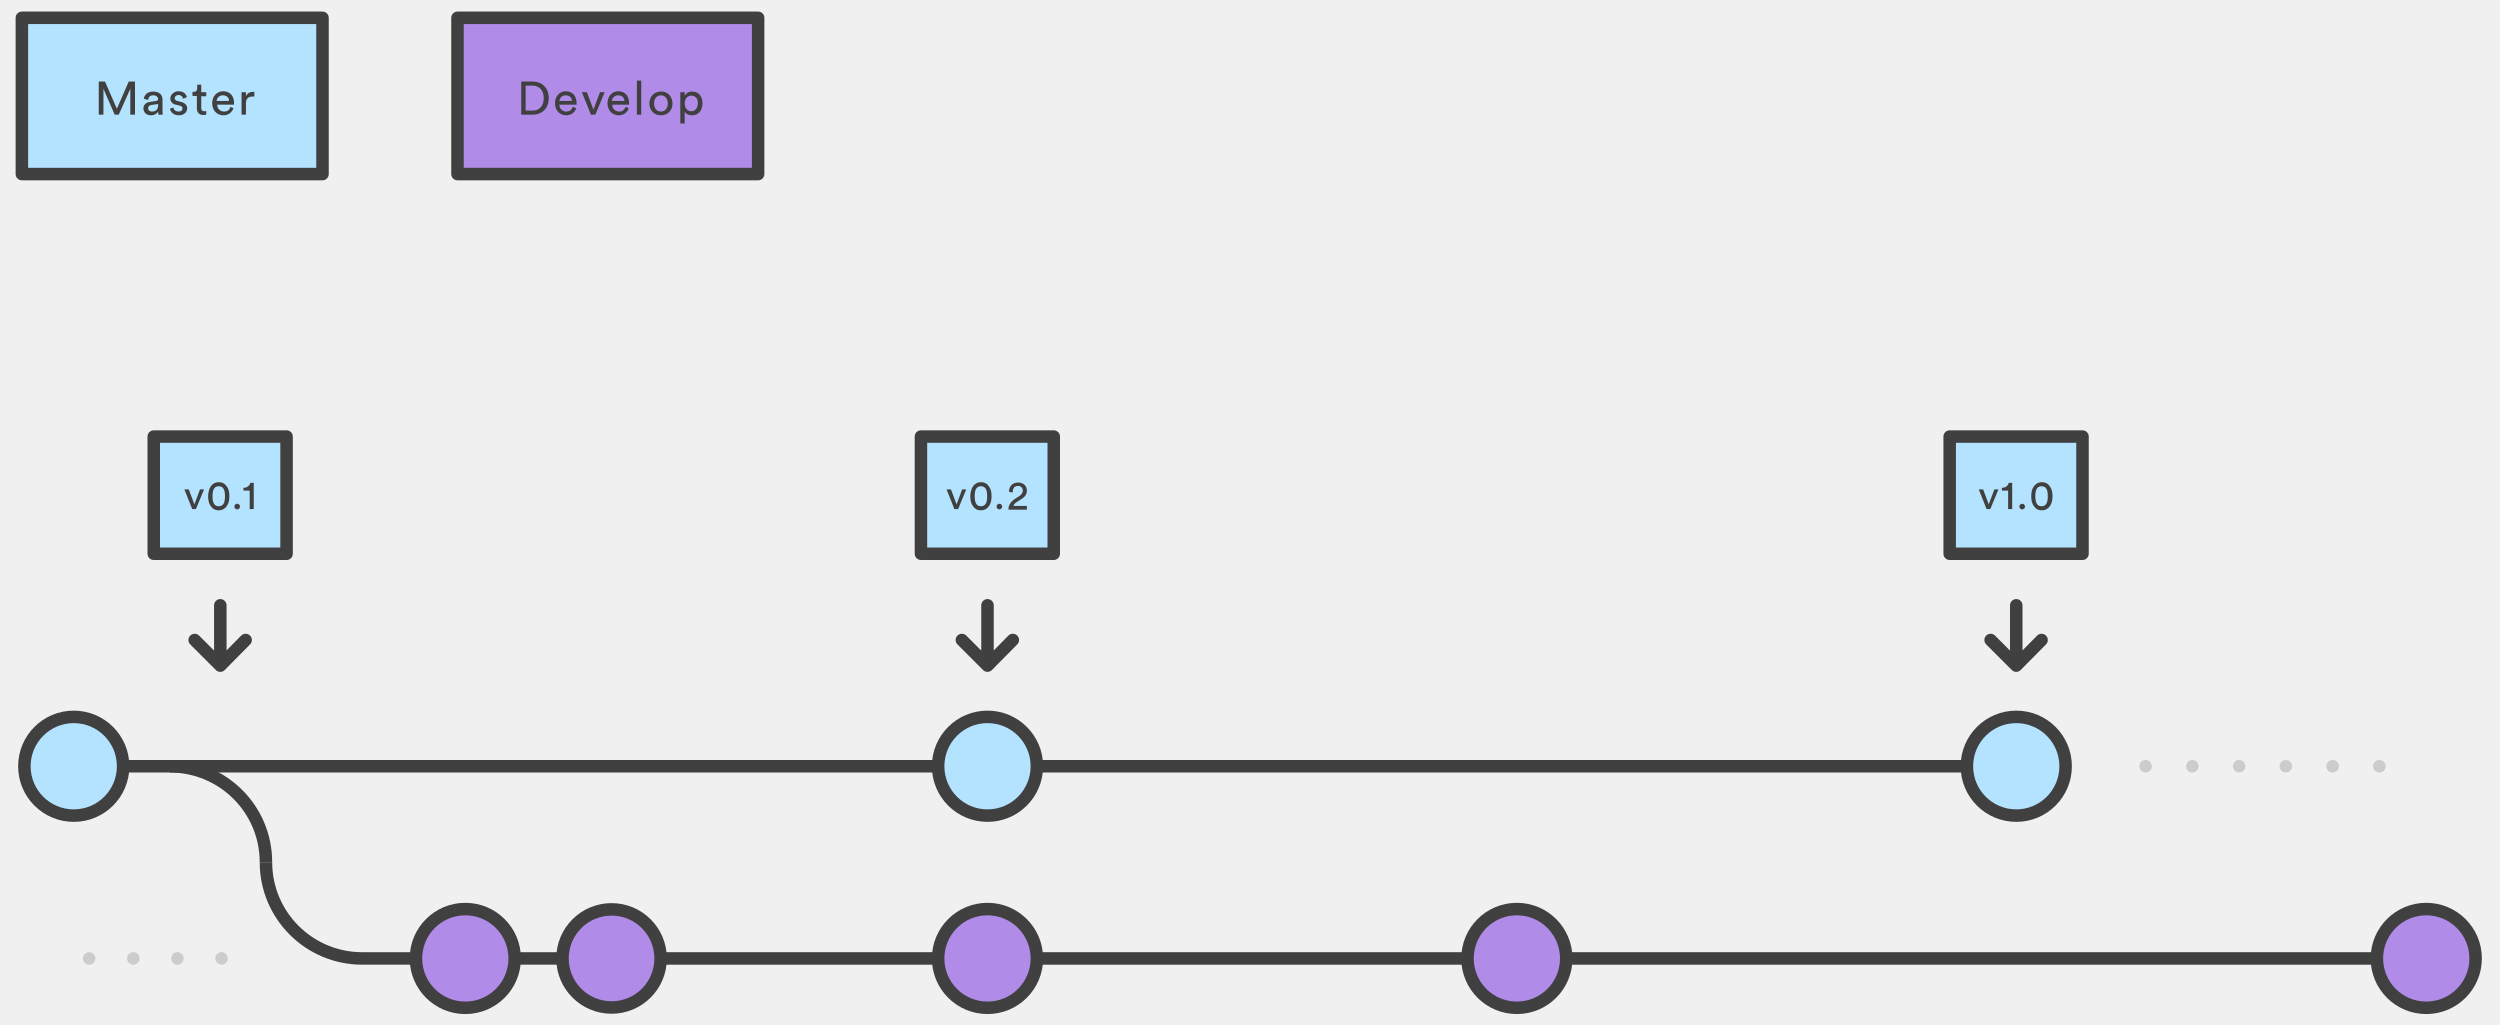
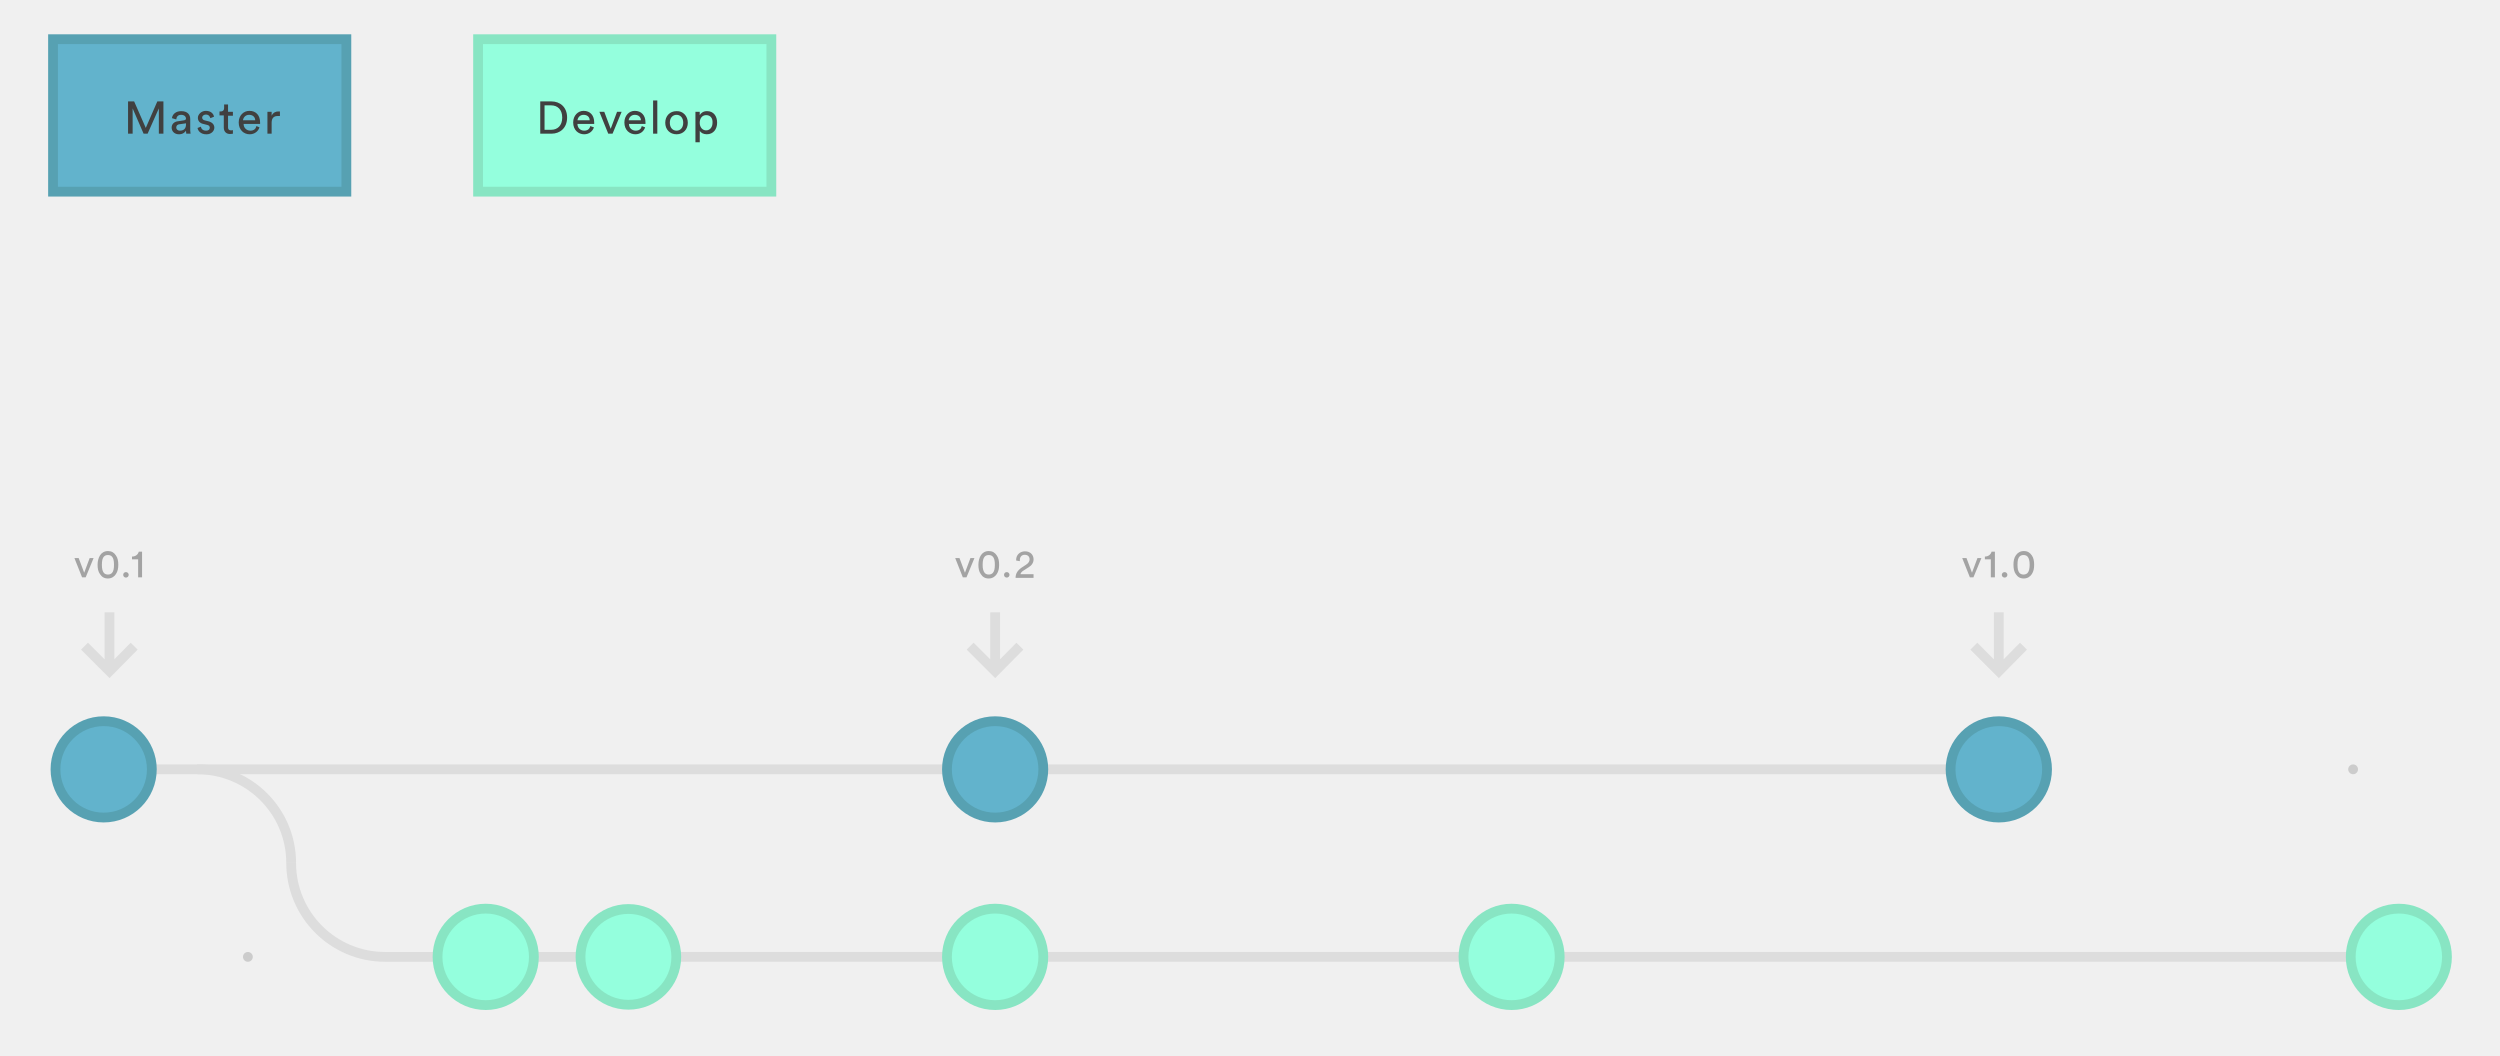
- <svg xmlns="http://www.w3.org/2000/svg" viewBox="0 0 800 328" enable-background="new 0 0 800 328">
-   <style type="text/css">.st0{display:none;} .st1{display:inline;} .st2{fill:#FFFFFF;} .st3{fill:none;stroke:#9882CE;stroke-width:4;stroke-miterlimit:10;} .st4{fill:#FFFFFF;stroke:#404040;stroke-width:4;stroke-linecap:round;stroke-linejoin:round;stroke-miterlimit:10;} .st5{fill:#FFFFFF;stroke:#404040;stroke-width:4;stroke-miterlimit:10;} .st6{fill:#B3E3FF;stroke:#404040;stroke-width:4;stroke-miterlimit:10;} .st7{fill:#B18BE8;stroke:#404040;stroke-width:4;stroke-miterlimit:10;} .st8{fill:#FFFFFF;stroke:#404040;stroke-width:6;stroke-miterlimit:10;} .st9{fill:#B3E3FF;stroke:#404040;stroke-width:6;stroke-miterlimit:10;} .st10{fill:#404040;} .st11{fill:none;stroke:#404040;stroke-width:4;stroke-linecap:round;stroke-linejoin:round;stroke-miterlimit:10;} .st12{fill:#B18BE8;stroke:#404040;stroke-width:4;stroke-linecap:round;stroke-linejoin:round;stroke-miterlimit:10;} .st13{fill:#444444;} .st14{fill:none;stroke:#404040;stroke-width:4;stroke-miterlimit:10;} .st15{fill:#4ED1A1;stroke:#404040;stroke-width:4;stroke-miterlimit:10;} .st16{fill:none;stroke:#CCCCCC;stroke-width:7;stroke-linecap:round;stroke-linejoin:round;stroke-miterlimit:10;} .st17{fill:#FFFFFF;stroke:#CCCCCC;stroke-width:7;stroke-linecap:round;stroke-linejoin:round;stroke-miterlimit:10;} .st18{fill:none;stroke:#404040;stroke-width:7;stroke-miterlimit:10;} .st19{fill:#B3E3FF;stroke:#404040;stroke-width:7;stroke-miterlimit:10;} .st20{fill:none;stroke:#CCCCCC;stroke-width:8;stroke-linecap:round;stroke-miterlimit:10;} .st21{fill:none;stroke:#404040;stroke-width:8;stroke-linecap:round;stroke-miterlimit:10;} .st22{fill:#FFFFFF;stroke:#404040;stroke-width:4;stroke-linejoin:round;stroke-miterlimit:10;} .st23{fill:#B3E3FF;stroke:#404040;stroke-width:4;stroke-linejoin:round;stroke-miterlimit:10;} .st24{fill:none;stroke:#CCCCCC;stroke-linecap:round;stroke-linejoin:round;stroke-miterlimit:10;} .st25{fill:#999999;} .st26{fill:#4ED1A1;stroke:#404040;stroke-width:4;stroke-linecap:round;stroke-linejoin:round;stroke-miterlimit:10;} .st27{fill:#4CD3D6;stroke:#404040;stroke-width:4;stroke-linejoin:round;stroke-miterlimit:10;} .st28{fill:none;stroke:#59AFE1;stroke-width:4;stroke-miterlimit:10;} .st29{fill:#59AFE1;stroke:#404040;stroke-width:4;stroke-linejoin:round;stroke-miterlimit:10;} .st30{fill:none;stroke:#404040;stroke-width:8;stroke-linecap:round;stroke-linejoin:round;stroke-miterlimit:10;stroke-dasharray:0,30;} .st31{fill:#FFFFFF;stroke:#59AFE1;stroke-width:4;stroke-miterlimit:10;} .st32{fill:#FC8363;stroke:#404040;stroke-width:4;stroke-linecap:round;stroke-linejoin:round;stroke-miterlimit:10;} .st33{fill:#CCCCCC;stroke:#404040;stroke-width:4;stroke-miterlimit:10;} .st34{fill:#FFFFFF;stroke:#6693ED;stroke-width:4;stroke-miterlimit:10;} .st35{fill:none;stroke:#A97CDD;stroke-width:4;stroke-linecap:round;stroke-linejoin:round;stroke-miterlimit:10;} .st36{fill:none;stroke:#B3E3FF;stroke-width:4;stroke-linecap:round;stroke-linejoin:round;stroke-miterlimit:10;} .st37{fill:none;stroke:#4ED1A1;stroke-width:4;stroke-linecap:round;stroke-miterlimit:10;} .st38{fill:none;stroke:#4ED1A1;stroke-width:4;stroke-linecap:round;stroke-linejoin:round;stroke-miterlimit:10;} .st39{fill:#E24B88;stroke:#404040;stroke-width:4;stroke-linecap:round;stroke-linejoin:round;stroke-miterlimit:10;} .st40{fill:none;stroke:#DEEFF8;stroke-width:4;stroke-miterlimit:10;} .st41{fill:none;stroke:#CCCCCC;stroke-width:4;stroke-linecap:round;stroke-linejoin:round;} .st42{fill:none;stroke:#CCCCCC;stroke-width:4;stroke-linecap:round;stroke-linejoin:round;stroke-dasharray:0,14.305;} .st43{fill:none;stroke:#CCCCCC;stroke-width:4;stroke-linecap:round;stroke-linejoin:round;stroke-dasharray:0,14.169;} .st44{fill:none;stroke:#CCCCCC;stroke-width:4;stroke-linecap:round;stroke-linejoin:round;stroke-dasharray:0,13.979;} .st45{fill:none;stroke:#CCCCCC;stroke-width:4;stroke-linecap:round;stroke-linejoin:round;stroke-dasharray:0,14.788;} .st46{fill:none;stroke:#CCCCCC;stroke-width:4;stroke-linecap:round;stroke-linejoin:round;stroke-dasharray:0,14.963;} .st47{fill:#B3E3FF;stroke:#404040;stroke-width:4;stroke-linecap:round;stroke-linejoin:round;stroke-miterlimit:10;} .st48{fill:none;stroke:#CCCCCC;stroke-width:4;stroke-linecap:round;stroke-linejoin:round;stroke-dasharray:0,12.543;} .st49{fill:none;stroke:#CCCCCC;stroke-width:4;stroke-linecap:round;stroke-linejoin:round;stroke-dasharray:0,13.684;} .st50{fill:none;stroke:#CCCCCC;stroke-width:4;stroke-linecap:round;stroke-linejoin:round;stroke-dasharray:0,13.772;} .st51{fill:none;stroke:#CCCCCC;stroke-width:4;stroke-linecap:round;stroke-linejoin:round;stroke-dasharray:0,13.649;} .st52{fill:none;stroke:#CCCCCC;stroke-width:4;stroke-linecap:round;stroke-linejoin:round;stroke-dasharray:0,13.907;} .st53{fill:#4CD3D6;stroke:#404040;stroke-width:4;stroke-linecap:round;stroke-linejoin:round;stroke-miterlimit:10;} .st54{fill:none;stroke:#CCCCCC;stroke-width:4;stroke-linecap:round;stroke-linejoin:round;stroke-dasharray:0,14.986;} .st55{fill:none;stroke:#CCCCCC;stroke-width:4;stroke-linecap:round;stroke-linejoin:round;stroke-dasharray:0,14.012;} .st56{fill:none;stroke:#CCCCCC;stroke-width:4;stroke-linecap:round;stroke-linejoin:round;stroke-dasharray:0,14.124;} .st57{fill:none;} .st58{fill:#FFFFFF;stroke:#404040;stroke-width:7;stroke-linecap:round;stroke-linejoin:round;stroke-miterlimit:10;} .st59{fill:#59AFE1;stroke:#404040;stroke-width:7;stroke-linejoin:round;stroke-miterlimit:10;} .st60{fill:#E24B88;stroke:#404040;stroke-width:7;stroke-linecap:round;stroke-linejoin:round;stroke-miterlimit:10;} .st61{fill:none;stroke:#404040;stroke-width:7;stroke-linecap:round;stroke-linejoin:round;stroke-miterlimit:10;} .st62{fill:none;stroke:#CCCCCC;stroke-width:4;stroke-linecap:round;stroke-linejoin:round;stroke-miterlimit:10;} .st63{fill:#FFFFFF;stroke:#CCCCCC;stroke-width:4;stroke-linecap:round;stroke-linejoin:round;stroke-miterlimit:10;} .st64{fill:#F5F5F5;} .st65{fill:#3873AE;} .st66{fill:#75706C;} .st67{fill:none;stroke:#B3E3FF;stroke-width:4;stroke-miterlimit:10;} .st68{fill:#6F6F6F;} .st69{fill:none;stroke:#6F6F6F;stroke-width:2;stroke-miterlimit:10;} .st70{fill:none;stroke:#6F6F6F;stroke-width:3;stroke-miterlimit:10;}</style>
-   <path class="st10" d="M151.7 32.3h-1.6v4.3h-1.5v-10.5h4c2 0 3.3 1.4 3.3 3.2 0 1.5-1 2.7-2.6 3l2.5 4.5h-1.7l-2.4-4.5zm.7-1.3c1.2 0 2-.7 2-1.8s-.8-1.8-2-1.8h-2.2v3.6h2.2zm12.1 3.6c-.4 1.3-1.6 2.3-3.2 2.3-1.9 0-3.6-1.4-3.6-3.9 0-2.3 1.6-3.8 3.5-3.8 2.2 0 3.5 1.5 3.5 3.8v.5h-5.4c0 1.3 1 2.2 2.2 2.2 1.2 0 1.8-.6 2-1.5l1 .4zm-1.4-2.3c0-1-.7-1.8-2-1.8-1.2 0-1.9.9-2 1.8h4zm4 4.4v-10.9h1.4v10.9h-1.4zm10.9-2.1c-.4 1.3-1.6 2.3-3.2 2.3-1.9 0-3.6-1.4-3.6-3.9 0-2.3 1.6-3.8 3.5-3.8 2.2 0 3.5 1.5 3.5 3.8v.5h-5.4c0 1.3 1 2.2 2.2 2.2 1.2 0 1.8-.6 2-1.5l1 .4zm-1.5-2.3c0-1-.7-1.8-2-1.8-1.2 0-1.9.9-2 1.8h4zm5.8.3l2-.3c.4-.1.6-.3.6-.5 0-.7-.5-1.3-1.6-1.3-1 0-1.5.6-1.6 1.5l-1.3-.3c.2-1.4 1.4-2.3 3-2.3 2.2 0 3 1.2 3 2.6v3.6c0 .6.1 1 .1 1.2h-1.4c0-.2-.1-.5-.1-1-.3.5-1 1.2-2.3 1.2-1.5 0-2.4-1-2.4-2.2-.2-1.3.7-2.1 2-2.2zm2.5 1v-.3l-2.2.3c-.6.1-1 .4-1 1.1 0 .5.5 1 1.2 1 1.1 0 2-.5 2-2.1zm4.9.8c.1.8.7 1.3 1.7 1.3.8 0 1.2-.4 1.2-1 0-.4-.3-.8-.9-.9l-1.2-.3c-1.1-.2-1.8-1-1.8-2 0-1.2 1.2-2.3 2.6-2.3 2 0 2.6 1.3 2.7 1.9l-1.2.5c-.1-.4-.4-1.2-1.5-1.2-.7 0-1.2.5-1.2 1 0 .4.3.8.8.9l1.2.3c1.3.3 2 1.1 2 2.1s-.9 2.2-2.6 2.2c-2 0-2.8-1.3-2.9-2.1l1.1-.4zm13.2.2c-.4 1.3-1.6 2.3-3.2 2.3-1.9 0-3.6-1.4-3.6-3.9 0-2.3 1.6-3.8 3.4-3.8 2.2 0 3.5 1.5 3.5 3.8v.5h-5.4c0 1.3 1 2.2 2.2 2.2 1.2 0 1.8-.6 2-1.5l1.1.4zm-1.4-2.3c0-1-.7-1.8-2-1.8-1.2 0-1.9.9-2 1.8h4z" />
-   <path class="st12" d="M146.4 5.7h96.2v50h-96.2z" />
-   <path class="st10" d="M166.8 36.7v-10.6h3.7c2.7 0 5.1 1.8 5.1 5.3s-2.4 5.3-5.1 5.3h-3.7zm3.6-1.3c2 0 3.6-1.3 3.6-4s-1.6-4-3.6-4h-2.2v8h2.2zm14-.8c-.4 1.3-1.6 2.3-3.2 2.3-1.9 0-3.6-1.4-3.6-3.9 0-2.3 1.6-3.8 3.4-3.8 2.2 0 3.5 1.5 3.5 3.8v.5h-5.5c0 1.3 1 2.2 2.2 2.2 1.2 0 1.8-.6 2-1.5l1.2.4zm-1.4-2.3c0-1-.7-1.8-2-1.8-1.2 0-1.9.9-2 1.8h4zm7.5 4.4h-1.4l-2.9-7.2h1.6l2.1 5.6 2.1-5.6h1.5l-3 7.2zm10.7-2.1c-.4 1.3-1.6 2.3-3.2 2.3-1.9 0-3.6-1.4-3.6-3.9 0-2.3 1.6-3.8 3.4-3.8 2.2 0 3.5 1.5 3.5 3.8v.5h-5.4c0 1.3 1 2.2 2.2 2.2 1.2 0 1.8-.6 2-1.5l1.1.4zm-1.4-2.3c0-1-.7-1.8-2-1.8-1.2 0-1.9.9-2 1.8h4zm4 4.4v-10.9h1.4v10.9h-1.4zm11.4-3.6c0 2.2-1.5 3.8-3.7 3.8s-3.7-1.6-3.7-3.8c0-2.2 1.5-3.8 3.7-3.8 2.1-.1 3.7 1.6 3.7 3.8zm-1.5 0c0-1.7-1-2.6-2.2-2.6s-2.2.9-2.2 2.6c0 1.7 1 2.6 2.2 2.6s2.2-.9 2.2-2.6zm4 6.4v-10h1.4v1.1c.4-.7 1.2-1.3 2.4-1.3 2.2 0 3.3 1.7 3.3 3.8 0 2.1-1.2 3.8-3.4 3.8-1.1 0-2-.5-2.3-1.2v3.8h-1.4zm3.5-8.9c-1.3 0-2.1 1.1-2.1 2.5 0 1.5.9 2.5 2.1 2.5 1.3 0 2.1-1.1 2.1-2.5.1-1.5-.7-2.5-2.1-2.5z" />
-   <path class="st47" d="M7 5.7h96.2v50h-96.2z" />
-   <path class="st10" d="M41.7 36.7v-8.3l-3.7 8.3h-1.3l-3.6-8.3v8.3h-1.5v-10.6h2l3.8 8.7 3.8-8.7h2v10.6h-1.5zm6.4-4.1l1.9-.3c.4-.1.6-.3.6-.5 0-.7-.5-1.3-1.6-1.3-1 0-1.5.6-1.6 1.5l-1.4-.4c.2-1.4 1.4-2.3 3-2.3 2.2 0 3 1.2 3 2.6v3.6c0 .6.1 1 .1 1.2h-1.4c0-.2-.1-.5-.1-1-.3.5-1 1.2-2.3 1.2-1.5 0-2.4-1-2.4-2.2 0-1.2.9-2 2.2-2.1zm2.5 1v-.3l-2.2.3c-.6.1-1 .4-1 1.1 0 .5.4 1 1.2 1 1.1 0 2-.5 2-2.1zm4.9.8c.1.8.7 1.3 1.7 1.3.8 0 1.2-.4 1.2-1 0-.4-.3-.8-.9-.9l-1.2-.3c-1.1-.2-1.8-1-1.8-2 0-1.2 1.2-2.3 2.6-2.3 2 0 2.6 1.3 2.7 1.9l-1.2.5c-.1-.4-.4-1.2-1.5-1.2-.7 0-1.2.5-1.2 1 0 .4.3.8.8.9l1.2.3c1.3.3 2 1.1 2 2.1s-.9 2.2-2.6 2.2c-2 0-2.8-1.3-2.9-2.1l1.1-.4zm8.9-4.9h1.6v1.3h-1.6v3.8c0 .7.3 1 1 1 .2 0 .4 0 .6-.1v1.2c-.1 0-.5.1-1 .1-1.2 0-2-.8-2-2.1v-4h-1.4v-1.3h.4c.8 0 1.1-.5 1.1-1.1v-1.2h1.3v2.4zm10.3 5.1c-.4 1.3-1.6 2.3-3.2 2.3-1.9 0-3.6-1.4-3.6-3.9 0-2.3 1.6-3.8 3.5-3.8 2.2 0 3.5 1.5 3.5 3.8v.5h-5.4c0 1.3 1 2.2 2.2 2.2 1.2 0 1.8-.6 2-1.5l1 .4zm-1.4-2.3c0-1-.7-1.8-2-1.8-1.2 0-1.9.9-2 1.8h4zm8-1.4h-.6c-1.2 0-2 .6-2 2.2v3.6h-1.4v-7.2h1.4v1.3c.5-1.1 1.4-1.4 2.2-1.4h.5v1.5z" />
-   <path class="st28" d="M392.9 306.7" />
-   <path class="st14" d="M776.4 306.7h-596.4" />
-   <circle class="st7" cx="485.4" cy="306.7" r="15.8" />
-   <circle class="st7" cx="316" cy="306.7" r="15.8" />
-   <circle class="st7" cx="776.4" cy="306.7" r="15.8" />
-   <path class="st41" d="M85.1 306.7" />
-   <path class="st56" d="M70.9 306.7h-49.4" />
-   <path class="st41" d="M14.5 306.7m761.9-61.5" />
-   <path class="st46" d="M761.4 245.2h-82.3" />
-   <path class="st41" d="M671.6 245.2" />
-   <path class="st14" d="M85.1 275.9c0-17-13.8-30.7-30.8-30.7m30.8 30.7" />
-   <path class="st40" d="M392.9 245.2" />
-   <path class="st14" d="M645.2 245.2h-605.8" />
-   <circle class="st6" cx="23.6" cy="245.2" r="15.8" />
-   <circle class="st6" cx="316" cy="245.2" r="15.8" />
-   <circle class="st6" cx="645.2" cy="245.2" r="15.8" />
-   <path class="st47" d="M49.2 139.7h42.5v37.5h-42.5z" />
-   <path class="st10" d="M62.7 162.9h-1.2l-2.5-6.3h1.4l1.8 4.8 1.8-4.8h1.3l-2.6 6.3zm4.7-7.2c.5-.8 1.4-1.4 2.6-1.4s2 .5 2.6 1.4c.6.8.8 1.9.8 3.1s-.2 2.2-.8 3.1c-.5.8-1.4 1.4-2.6 1.4s-2-.5-2.6-1.4c-.6-.8-.8-1.9-.8-3.1s.3-2.3.8-3.1zm1.3 5.8c.3.3.7.5 1.3.5s1-.2 1.3-.5c.5-.5.7-1.4.7-2.7s-.2-2.2-.7-2.7c-.3-.3-.7-.5-1.3-.5s-1 .2-1.3.5c-.5.5-.7 1.4-.7 2.7s.2 2.1.7 2.7zm7.2-.3c.5 0 .9.4.9.9s-.4.9-.9.9-.9-.4-.9-.9.4-.9.9-.9zm4 1.7v-5.9h-2v-.9c1.2 0 2-.7 2.2-1.6h1.1v8.4h-1.3z" />
-   <path class="st11" d="M70.5 211.3v-17.6m8.1 11.1l-8.1 8.2-8.2-8.2" />
-   <path class="st47" d="M294.7 139.7h42.5v37.5h-42.5z" />
-   <path class="st10" d="M306.6 162.9h-1.2l-2.5-6.3h1.4l1.8 4.8 1.8-4.8h1.3l-2.6 6.3zm4.7-7.2c.5-.8 1.4-1.4 2.6-1.4s2 .5 2.6 1.4c.6.8.8 1.9.8 3.1s-.2 2.2-.8 3.1c-.5.8-1.4 1.4-2.6 1.4s-2-.5-2.6-1.4c-.6-.8-.8-1.9-.8-3.1s.3-2.3.8-3.1zm1.3 5.8c.3.3.7.5 1.3.5s1-.2 1.3-.5c.5-.5.7-1.4.7-2.7s-.2-2.2-.7-2.7c-.3-.3-.7-.5-1.3-.5s-1 .2-1.3.5c-.5.5-.7 1.4-.7 2.7s.2 2.1.7 2.7zm7.2-.3c.5 0 .9.4.9.9s-.4.9-.9.9-.9-.4-.9-.9.4-.9.9-.9zm3.1-3.8v-.3c0-1.4 1.1-2.7 2.9-2.7 1.8 0 2.8 1.2 2.8 2.6 0 1.1-.6 2-1.6 2.6l-1.7 1.1c-.5.3-.9.7-1 1.2h4.3v1.2h-5.9c0-1.4.6-2.4 2-3.4l1.4-.9c.8-.5 1.2-1.1 1.2-1.8 0-.8-.5-1.5-1.6-1.5s-1.6.8-1.6 1.7v.4l-1.2-.2z" />
-   <path class="st11" d="M316 211.3v-17.6m8.1 11.1l-8.1 8.2-8.2-8.2" />
-   <path class="st47" d="M623.9 139.7h42.5v37.5h-42.5z" />
-   <path class="st10" d="M636.9 162.9h-1.2l-2.5-6.3h1.4l1.8 4.8 1.8-4.8h1.3l-2.6 6.3zm5.7 0v-5.9h-2v-.9c1.2 0 2-.7 2.2-1.6h1.1v8.4h-1.3zm4.5-1.7c.5 0 .9.4.9.9s-.4.9-.9.9-.9-.4-.9-.9.4-.9.9-.9zm3.7-5.5c.5-.8 1.4-1.4 2.6-1.4s2 .5 2.6 1.4c.6.8.8 1.9.8 3.1s-.2 2.2-.8 3.1c-.5.8-1.4 1.4-2.6 1.4s-2-.5-2.6-1.4c-.6-.8-.8-1.9-.8-3.1s.2-2.3.8-3.1zm1.2 5.8c.3.3.7.5 1.3.5s1-.2 1.3-.5c.5-.5.7-1.4.7-2.7s-.2-2.2-.7-2.7c-.3-.3-.7-.5-1.3-.5s-1 .2-1.3.5c-.5.5-.7 1.4-.7 2.7s.2 2.1.7 2.7z" />
-   <path class="st11" d="M645.2 211.3v-17.6m8.1 11.1l-8.1 8.2-8.2-8.2" />
-   <path class="st14" d="M85.1 275.9c0 17 13.8 30.8 30.8 30.8h95.7" />
-   <circle class="st7" cx="195.7" cy="306.7" r="15.7" />
-   <circle class="st7" cx="148.9" cy="306.7" r="15.8" />
+ <svg xmlns="http://www.w3.org/2000/svg" version="1.1" id="Layer_1" x="0px" y="0px" width="127.561px" height="53.875px" viewBox="0 0 127.561 53.875" enable-background="new 0 0 127.561 53.875" xml:space="preserve">
+   <path fill="#404040" d="M25.218,6.138h-0.25v0.668h-0.233V5.175h0.623c0.312,0,0.513,0.215,0.513,0.495  c0,0.234-0.155,0.422-0.404,0.468l0.39,0.699h-0.265L25.218,6.138z M25.327,5.935c0.186,0,0.311-0.106,0.311-0.279  c0-0.17-0.125-0.28-0.311-0.28h-0.344v0.559H25.327z M27.208,6.497c-0.061,0.201-0.249,0.355-0.495,0.355  c-0.298,0-0.562-0.215-0.562-0.604c0-0.358,0.249-0.592,0.544-0.592c0.343,0,0.547,0.234,0.547,0.592v0.076H26.4  c0,0.204,0.155,0.343,0.343,0.343c0.187,0,0.28-0.094,0.311-0.234L27.208,6.497z M26.992,6.138c0-0.155-0.109-0.279-0.312-0.279  c-0.187,0-0.296,0.14-0.311,0.279H26.992z M27.615,6.822V5.126h0.216v1.695L27.615,6.822L27.615,6.822z M29.31,6.497  c-0.063,0.201-0.249,0.355-0.498,0.355c-0.298,0-0.562-0.215-0.562-0.604c0-0.358,0.249-0.592,0.547-0.592  c0.341,0,0.544,0.234,0.544,0.592v0.076h-0.842c0,0.204,0.158,0.343,0.343,0.343c0.187,0,0.28-0.094,0.311-0.234L29.31,6.497z   M29.076,6.138c0-0.155-0.109-0.279-0.312-0.279c-0.186,0-0.294,0.14-0.311,0.279H29.076z M29.979,6.184l0.31-0.046  c0.064-0.015,0.094-0.045,0.094-0.079c0-0.106-0.078-0.2-0.249-0.2c-0.154,0-0.233,0.094-0.249,0.234l-0.203-0.049  c0.032-0.216,0.219-0.358,0.468-0.358c0.343,0,0.468,0.188,0.468,0.407v0.559c0,0.094,0.015,0.155,0.015,0.185h-0.219  c0-0.03-0.015-0.076-0.015-0.155C30.353,6.761,30.243,6.87,30.04,6.87c-0.233,0-0.374-0.158-0.374-0.343  C29.635,6.324,29.775,6.199,29.979,6.184z M30.368,6.342V6.293l-0.343,0.048c-0.094,0.015-0.155,0.061-0.155,0.17  c0,0.076,0.079,0.155,0.187,0.155C30.228,6.667,30.368,6.588,30.368,6.342z M31.13,6.463c0.016,0.125,0.106,0.204,0.265,0.204  c0.125,0,0.186-0.061,0.186-0.155c0-0.064-0.046-0.125-0.14-0.14l-0.187-0.048c-0.173-0.03-0.282-0.155-0.282-0.31  c0-0.186,0.188-0.358,0.406-0.358c0.311,0,0.404,0.204,0.419,0.298L31.609,6.03c-0.015-0.061-0.062-0.185-0.231-0.185  c-0.108,0-0.188,0.076-0.188,0.155c0,0.061,0.046,0.125,0.125,0.14l0.188,0.046c0.201,0.048,0.311,0.173,0.311,0.328  c0,0.155-0.141,0.34-0.404,0.34c-0.312,0-0.438-0.2-0.453-0.325L31.13,6.463z M33.181,6.497c-0.062,0.201-0.246,0.355-0.495,0.355  c-0.298,0-0.562-0.215-0.562-0.604c0-0.358,0.249-0.592,0.528-0.592c0.343,0,0.547,0.234,0.547,0.592v0.076h-0.841  c0,0.204,0.155,0.343,0.343,0.343c0.186,0,0.279-0.094,0.311-0.234L33.181,6.497z M32.965,6.138c0-0.155-0.108-0.279-0.312-0.279  c-0.186,0-0.294,0.14-0.311,0.279H32.965z" />
+   <path fill="#94FFDD" stroke="#88E5C3" stroke-width="0.5" stroke-miterlimit="10" d="M24.394,2h14.964v7.779H24.394V2z" />
+   <path fill="#404040" d="M27.566,6.822V5.175h0.577c0.419,0,0.793,0.279,0.793,0.823s-0.374,0.823-0.793,0.823L27.566,6.822  L27.566,6.822z M28.125,6.622c0.313,0,0.562-0.204,0.562-0.623s-0.249-0.623-0.562-0.623h-0.34v1.246H28.125z M30.304,6.497  c-0.062,0.201-0.249,0.355-0.498,0.355c-0.295,0-0.56-0.215-0.56-0.604c0-0.358,0.249-0.592,0.529-0.592  c0.343,0,0.543,0.234,0.543,0.592v0.076h-0.854c0,0.204,0.155,0.343,0.341,0.343c0.188,0,0.281-0.094,0.312-0.234L30.304,6.497z   M30.088,6.138c0-0.155-0.108-0.279-0.312-0.279c-0.187,0-0.295,0.14-0.311,0.279H30.088z M31.255,6.822h-0.219l-0.453-1.118h0.249  l0.328,0.869l0.325-0.869h0.234L31.255,6.822z M32.917,6.497c-0.061,0.201-0.246,0.355-0.496,0.355  c-0.297,0-0.562-0.215-0.562-0.604c0-0.358,0.249-0.592,0.529-0.592c0.343,0,0.547,0.234,0.547,0.592v0.076h-0.843  c0,0.204,0.155,0.343,0.345,0.343c0.185,0,0.278-0.094,0.31-0.234L32.917,6.497z M32.701,6.138c0-0.155-0.109-0.279-0.312-0.279  c-0.187,0-0.296,0.14-0.311,0.279H32.701z M33.324,6.822V5.126h0.215v1.695L33.324,6.822L33.324,6.822z M35.095,6.263  c0,0.343-0.234,0.589-0.574,0.589c-0.343,0-0.577-0.246-0.577-0.589c0-0.343,0.234-0.592,0.577-0.592  C34.846,5.655,35.095,5.919,35.095,6.263z M34.861,6.263c0-0.264-0.155-0.404-0.34-0.404c-0.188,0-0.343,0.14-0.343,0.404  c0,0.265,0.154,0.404,0.343,0.404C34.707,6.667,34.861,6.527,34.861,6.263z M35.484,7.259V5.704h0.219v0.17  c0.062-0.109,0.186-0.204,0.374-0.204c0.34,0,0.514,0.264,0.514,0.592c0,0.325-0.188,0.589-0.528,0.589  c-0.173,0-0.313-0.076-0.358-0.185v0.592L35.484,7.259L35.484,7.259z M36.028,5.874c-0.201,0-0.325,0.17-0.325,0.389  c0,0.234,0.14,0.389,0.325,0.389c0.204,0,0.328-0.17,0.328-0.389C36.372,6.029,36.247,5.874,36.028,5.874z" />
+   <path fill="#62B3CC" stroke="#57A1B2" stroke-width="0.5" stroke-miterlimit="10" d="M2.706,2h14.967v7.779H2.706V2z" />
+   <path fill="#404040" d="M8.105,6.822V5.531L7.531,6.822H7.327L6.768,5.531v1.291H6.534V5.175h0.311l0.593,1.352l0.589-1.352h0.312  v1.646L8.105,6.822L8.105,6.822z M9.102,6.184l0.294-0.046C9.457,6.123,9.49,6.093,9.49,6.059c0-0.106-0.079-0.2-0.249-0.2  c-0.155,0-0.234,0.094-0.249,0.234L8.773,6.029c0.03-0.219,0.219-0.358,0.468-0.358c0.34,0,0.465,0.188,0.465,0.404v0.562  c0,0.094,0.019,0.155,0.019,0.185h-0.22c0-0.03-0.015-0.076-0.015-0.155C9.442,6.746,9.335,6.852,9.132,6.852  c-0.233,0-0.374-0.155-0.374-0.34C8.759,6.324,8.898,6.199,9.102,6.184z M9.491,6.342V6.293L9.148,6.341  c-0.094,0.015-0.155,0.061-0.155,0.17c0,0.076,0.062,0.155,0.186,0.155C9.351,6.667,9.491,6.588,9.491,6.342z M10.253,6.463  c0.016,0.125,0.106,0.204,0.266,0.204c0.125,0,0.185-0.061,0.185-0.155c0-0.064-0.045-0.125-0.14-0.14l-0.187-0.048  c-0.173-0.03-0.281-0.155-0.281-0.31c0-0.186,0.188-0.358,0.406-0.358c0.311,0,0.404,0.204,0.419,0.298L10.733,6.03  c-0.016-0.061-0.062-0.185-0.231-0.185c-0.108,0-0.188,0.076-0.188,0.155c0,0.061,0.045,0.125,0.125,0.14l0.185,0.046  c0.204,0.048,0.313,0.173,0.313,0.328c0,0.155-0.141,0.34-0.404,0.34c-0.312,0-0.438-0.2-0.453-0.325L10.253,6.463z M11.636,5.704  h0.248v0.201h-0.248v0.592c0,0.109,0.048,0.155,0.154,0.155c0.033,0,0.064,0,0.094-0.015v0.185c-0.015,0-0.075,0.015-0.154,0.015  c-0.186,0-0.311-0.125-0.311-0.325V5.889h-0.219V5.686h0.062c0.125,0,0.173-0.076,0.173-0.17V5.33h0.201V5.704z M13.24,6.497  c-0.064,0.201-0.249,0.355-0.498,0.355c-0.295,0-0.562-0.215-0.562-0.604c0-0.358,0.25-0.592,0.547-0.592  c0.34,0,0.544,0.234,0.544,0.592v0.076H12.43c0,0.204,0.157,0.343,0.343,0.343c0.185,0,0.278-0.094,0.31-0.234L13.24,6.497z   M13.021,6.138c0-0.155-0.109-0.279-0.311-0.279c-0.188,0-0.297,0.14-0.312,0.279H13.021z M14.267,5.919h-0.095  c-0.188,0-0.312,0.094-0.312,0.343v0.559h-0.215V5.704h0.215v0.201c0.079-0.17,0.219-0.219,0.344-0.219h0.079V5.92L14.267,5.919  L14.267,5.919z" />
+   <path fill="none" stroke="#59AFE1" stroke-width="0.5" stroke-miterlimit="10" d="M62.739,48.824" />
+   <path fill="none" stroke="#DDDDDD" stroke-width="0.5" stroke-miterlimit="10" d="M122.4,48.824H29.62" />
+   <path fill="#94FFDD" stroke="#88E5C3" stroke-width="0.5" stroke-miterlimit="10" d="M77.128,46.363  c1.361,0,2.455,1.104,2.455,2.461c0,1.355-1.094,2.461-2.455,2.461c-1.354,0-2.454-1.105-2.454-2.461  C74.674,47.468,75.773,46.363,77.128,46.363z" />
+   <path fill="#94FFDD" stroke="#88E5C3" stroke-width="0.5" stroke-miterlimit="10" d="M50.776,46.363  c1.357,0,2.458,1.104,2.458,2.461c0,1.355-1.101,2.461-2.458,2.461c-1.358,0-2.458-1.105-2.458-2.461  C48.318,47.468,49.418,46.363,50.776,46.363z" />
+   <path fill="#94FFDD" stroke="#88E5C3" stroke-width="0.5" stroke-miterlimit="10" d="M122.4,46.363c1.354,0,2.455,1.104,2.455,2.461  c0,1.355-1.101,2.461-2.455,2.461c-1.361,0-2.455-1.105-2.455-2.461C119.945,47.468,121.039,46.363,122.4,46.363z" />
+   <path fill="none" stroke="#CCCCCC" stroke-width="0.5" stroke-linecap="round" stroke-linejoin="round" d="M14.856,48.824" />
+   <path fill="none" stroke="#CCCCCC" stroke-width="0.5" stroke-linecap="round" stroke-linejoin="round" stroke-dasharray="0,14.124" d="  M12.648,48.824H4.964" />
+   <path fill="none" stroke="#CCCCCC" stroke-width="0.5" stroke-linecap="round" stroke-linejoin="round" d="M122.4,39.254" />
+   <path fill="none" stroke="#CCCCCC" stroke-width="0.5" stroke-linecap="round" stroke-linejoin="round" stroke-dasharray="0,14.963" d="  M120.066,39.254h-12.803" />
+   <path fill="none" stroke="#CCCCCC" stroke-width="0.5" stroke-linecap="round" stroke-linejoin="round" d="M106.097,39.254" />
+   <path fill="none" stroke="#DDDDDD" stroke-width="0.5" stroke-miterlimit="10" d="M14.856,44.029c0-2.637-2.146-4.775-4.792-4.775" />
+   <path fill="none" stroke="#DEEFF8" stroke-width="0.5" stroke-miterlimit="10" d="M62.739,39.254" />
+   <path fill="none" stroke="#DDDDDD" stroke-width="0.5" stroke-miterlimit="10" d="M101.988,39.254H7.747" />
+   <path fill="#62B3CC" stroke="#57A1B2" stroke-width="0.5" stroke-miterlimit="10" d="M5.289,36.799c1.358,0,2.458,1.105,2.458,2.455  c0,1.361-1.1,2.461-2.458,2.461c-1.354,0-2.458-1.1-2.458-2.461C2.831,37.904,3.934,36.799,5.289,36.799z" />
+   <path fill="#62B3CC" stroke="#57A1B2" stroke-width="0.5" stroke-miterlimit="10" d="M50.776,36.799  c1.357,0,2.458,1.105,2.458,2.455c0,1.361-1.101,2.461-2.458,2.461c-1.358,0-2.458-1.1-2.458-2.461  C48.318,37.904,49.418,36.799,50.776,36.799z" />
+   <path fill="#62B3CC" stroke="#57A1B2" stroke-width="0.5" stroke-miterlimit="10" d="M101.988,36.799  c1.354,0,2.461,1.105,2.461,2.455c0,1.361-1.104,2.461-2.461,2.461c-1.354,0-2.461-1.1-2.461-2.461  C99.527,37.904,100.634,36.799,101.988,36.799z" />
+   <path fill="#A3A3A3" d="M4.372,29.457H4.187l-0.39-0.982h0.217l0.282,0.748l0.279-0.748h0.201L4.372,29.457z M5.104,28.336  c0.076-0.125,0.219-0.219,0.403-0.219c0.187,0,0.311,0.078,0.404,0.219c0.094,0.123,0.125,0.293,0.125,0.482  c0,0.186-0.03,0.34-0.125,0.479c-0.076,0.123-0.219,0.22-0.404,0.22c-0.185,0-0.31-0.076-0.403-0.22  c-0.095-0.123-0.125-0.295-0.125-0.479C4.979,28.629,5.025,28.459,5.104,28.336z M5.304,29.238c0.049,0.045,0.109,0.078,0.203,0.078  c0.095,0,0.155-0.033,0.204-0.078c0.076-0.08,0.106-0.219,0.106-0.42c0-0.203-0.03-0.344-0.106-0.42  C5.664,28.35,5.603,28.32,5.508,28.32c-0.094,0-0.154,0.029-0.203,0.078c-0.076,0.076-0.106,0.217-0.106,0.42  C5.198,29.02,5.229,29.143,5.304,29.238z M6.426,29.191c0.079,0,0.141,0.061,0.141,0.141c0,0.076-0.062,0.139-0.141,0.139  c-0.078,0-0.14-0.062-0.14-0.139C6.286,29.252,6.347,29.191,6.426,29.191z M7.048,29.457v-0.918H6.735v-0.141  c0.188,0,0.312-0.109,0.344-0.248h0.17v1.307H7.048z" />
+   <path fill="none" stroke="#DDDDDD" stroke-width="0.5" stroke-miterlimit="10" d="M5.587,33.984v-2.74 M6.845,32.971l-1.259,1.275  l-1.275-1.275" />
+   <path fill="#A3A3A3" d="M49.315,29.457h-0.188l-0.389-0.982h0.219l0.279,0.748l0.28-0.748h0.204L49.315,29.457z M50.047,28.336  c0.076-0.125,0.217-0.219,0.404-0.219c0.187,0,0.311,0.078,0.404,0.219c0.094,0.123,0.125,0.293,0.125,0.482  c0,0.186-0.03,0.34-0.125,0.479c-0.079,0.123-0.219,0.22-0.404,0.22c-0.188,0-0.312-0.076-0.404-0.22  c-0.094-0.123-0.125-0.295-0.125-0.479C49.923,28.629,49.968,28.459,50.047,28.336z M50.248,29.238  c0.046,0.045,0.109,0.078,0.204,0.078c0.091,0,0.155-0.033,0.201-0.078c0.079-0.08,0.109-0.219,0.109-0.42  c0-0.203-0.03-0.344-0.109-0.42c-0.047-0.049-0.111-0.078-0.202-0.078c-0.094,0-0.158,0.029-0.204,0.078  c-0.076,0.076-0.108,0.217-0.108,0.42C50.138,29.02,50.172,29.143,50.248,29.238z M51.369,29.191c0.076,0,0.14,0.061,0.14,0.141  c0,0.076-0.063,0.139-0.14,0.139c-0.079,0-0.14-0.062-0.14-0.139C51.229,29.252,51.29,29.191,51.369,29.191z M51.849,28.6v-0.045  c0-0.219,0.173-0.424,0.452-0.424s0.436,0.189,0.436,0.408c0,0.17-0.091,0.309-0.249,0.404l-0.265,0.17  c-0.076,0.045-0.141,0.109-0.155,0.186h0.668v0.188h-0.917c0-0.219,0.094-0.372,0.312-0.528l0.216-0.14  c0.125-0.079,0.188-0.174,0.188-0.278c0-0.125-0.079-0.233-0.249-0.233s-0.249,0.125-0.249,0.264v0.061L51.849,28.6z" />
+   <path fill="none" stroke="#DDDDDD" stroke-width="0.5" stroke-miterlimit="10" d="M50.776,33.984v-2.74 M52.038,32.971l-1.261,1.275  l-1.276-1.275" />
+   <path fill="#A3A3A3" d="M100.694,29.457h-0.183l-0.39-0.982h0.219l0.279,0.748l0.279-0.748h0.201L100.694,29.457z M101.581,29.457  v-0.918h-0.304v-0.141c0.183,0,0.304-0.109,0.341-0.248h0.17v1.307H101.581z M102.286,29.191c0.073,0,0.14,0.061,0.14,0.141  c0,0.076-0.065,0.139-0.14,0.139c-0.079,0-0.146-0.062-0.146-0.139C102.141,29.252,102.207,29.191,102.286,29.191z M102.857,28.336  c0.085-0.125,0.219-0.219,0.407-0.219c0.188,0,0.31,0.078,0.406,0.219c0.092,0.123,0.121,0.293,0.121,0.482  c0,0.186-0.029,0.34-0.121,0.479c-0.079,0.123-0.219,0.22-0.406,0.22c-0.188,0-0.311-0.076-0.407-0.22  c-0.091-0.123-0.121-0.295-0.121-0.479C102.736,28.629,102.767,28.459,102.857,28.336z M103.046,29.238  c0.05,0.045,0.109,0.078,0.2,0.078c0.099,0,0.158-0.033,0.207-0.078c0.072-0.08,0.109-0.219,0.109-0.42  c0-0.203-0.037-0.344-0.109-0.42c-0.049-0.049-0.108-0.078-0.207-0.078c-0.091,0-0.15,0.029-0.2,0.078  c-0.079,0.076-0.104,0.217-0.104,0.42C102.942,29.02,102.967,29.143,103.046,29.238z" />
+   <path fill="none" stroke="#DDDDDD" stroke-width="0.5" stroke-miterlimit="10" d="M101.988,33.984v-2.74 M103.246,32.971  l-1.258,1.275l-1.276-1.275" />
+   <path fill="none" stroke="#DDDDDD" stroke-width="0.5" stroke-miterlimit="10" d="M14.856,44.029c0,2.65,2.147,4.795,4.792,4.795  h14.888" />
+   <circle fill="#94FFDD" stroke="#88E5C3" stroke-width="0.5" stroke-miterlimit="10" cx="32.063" cy="48.824" r="2.443" />
+   <path fill="#94FFDD" stroke="#88E5C3" stroke-width="0.5" stroke-miterlimit="10" d="M24.783,46.363  c1.355,0,2.458,1.104,2.458,2.461c0,1.355-1.103,2.461-2.458,2.461c-1.358,0-2.458-1.105-2.458-2.461  C22.325,47.468,23.425,46.363,24.783,46.363z" />
</svg>
